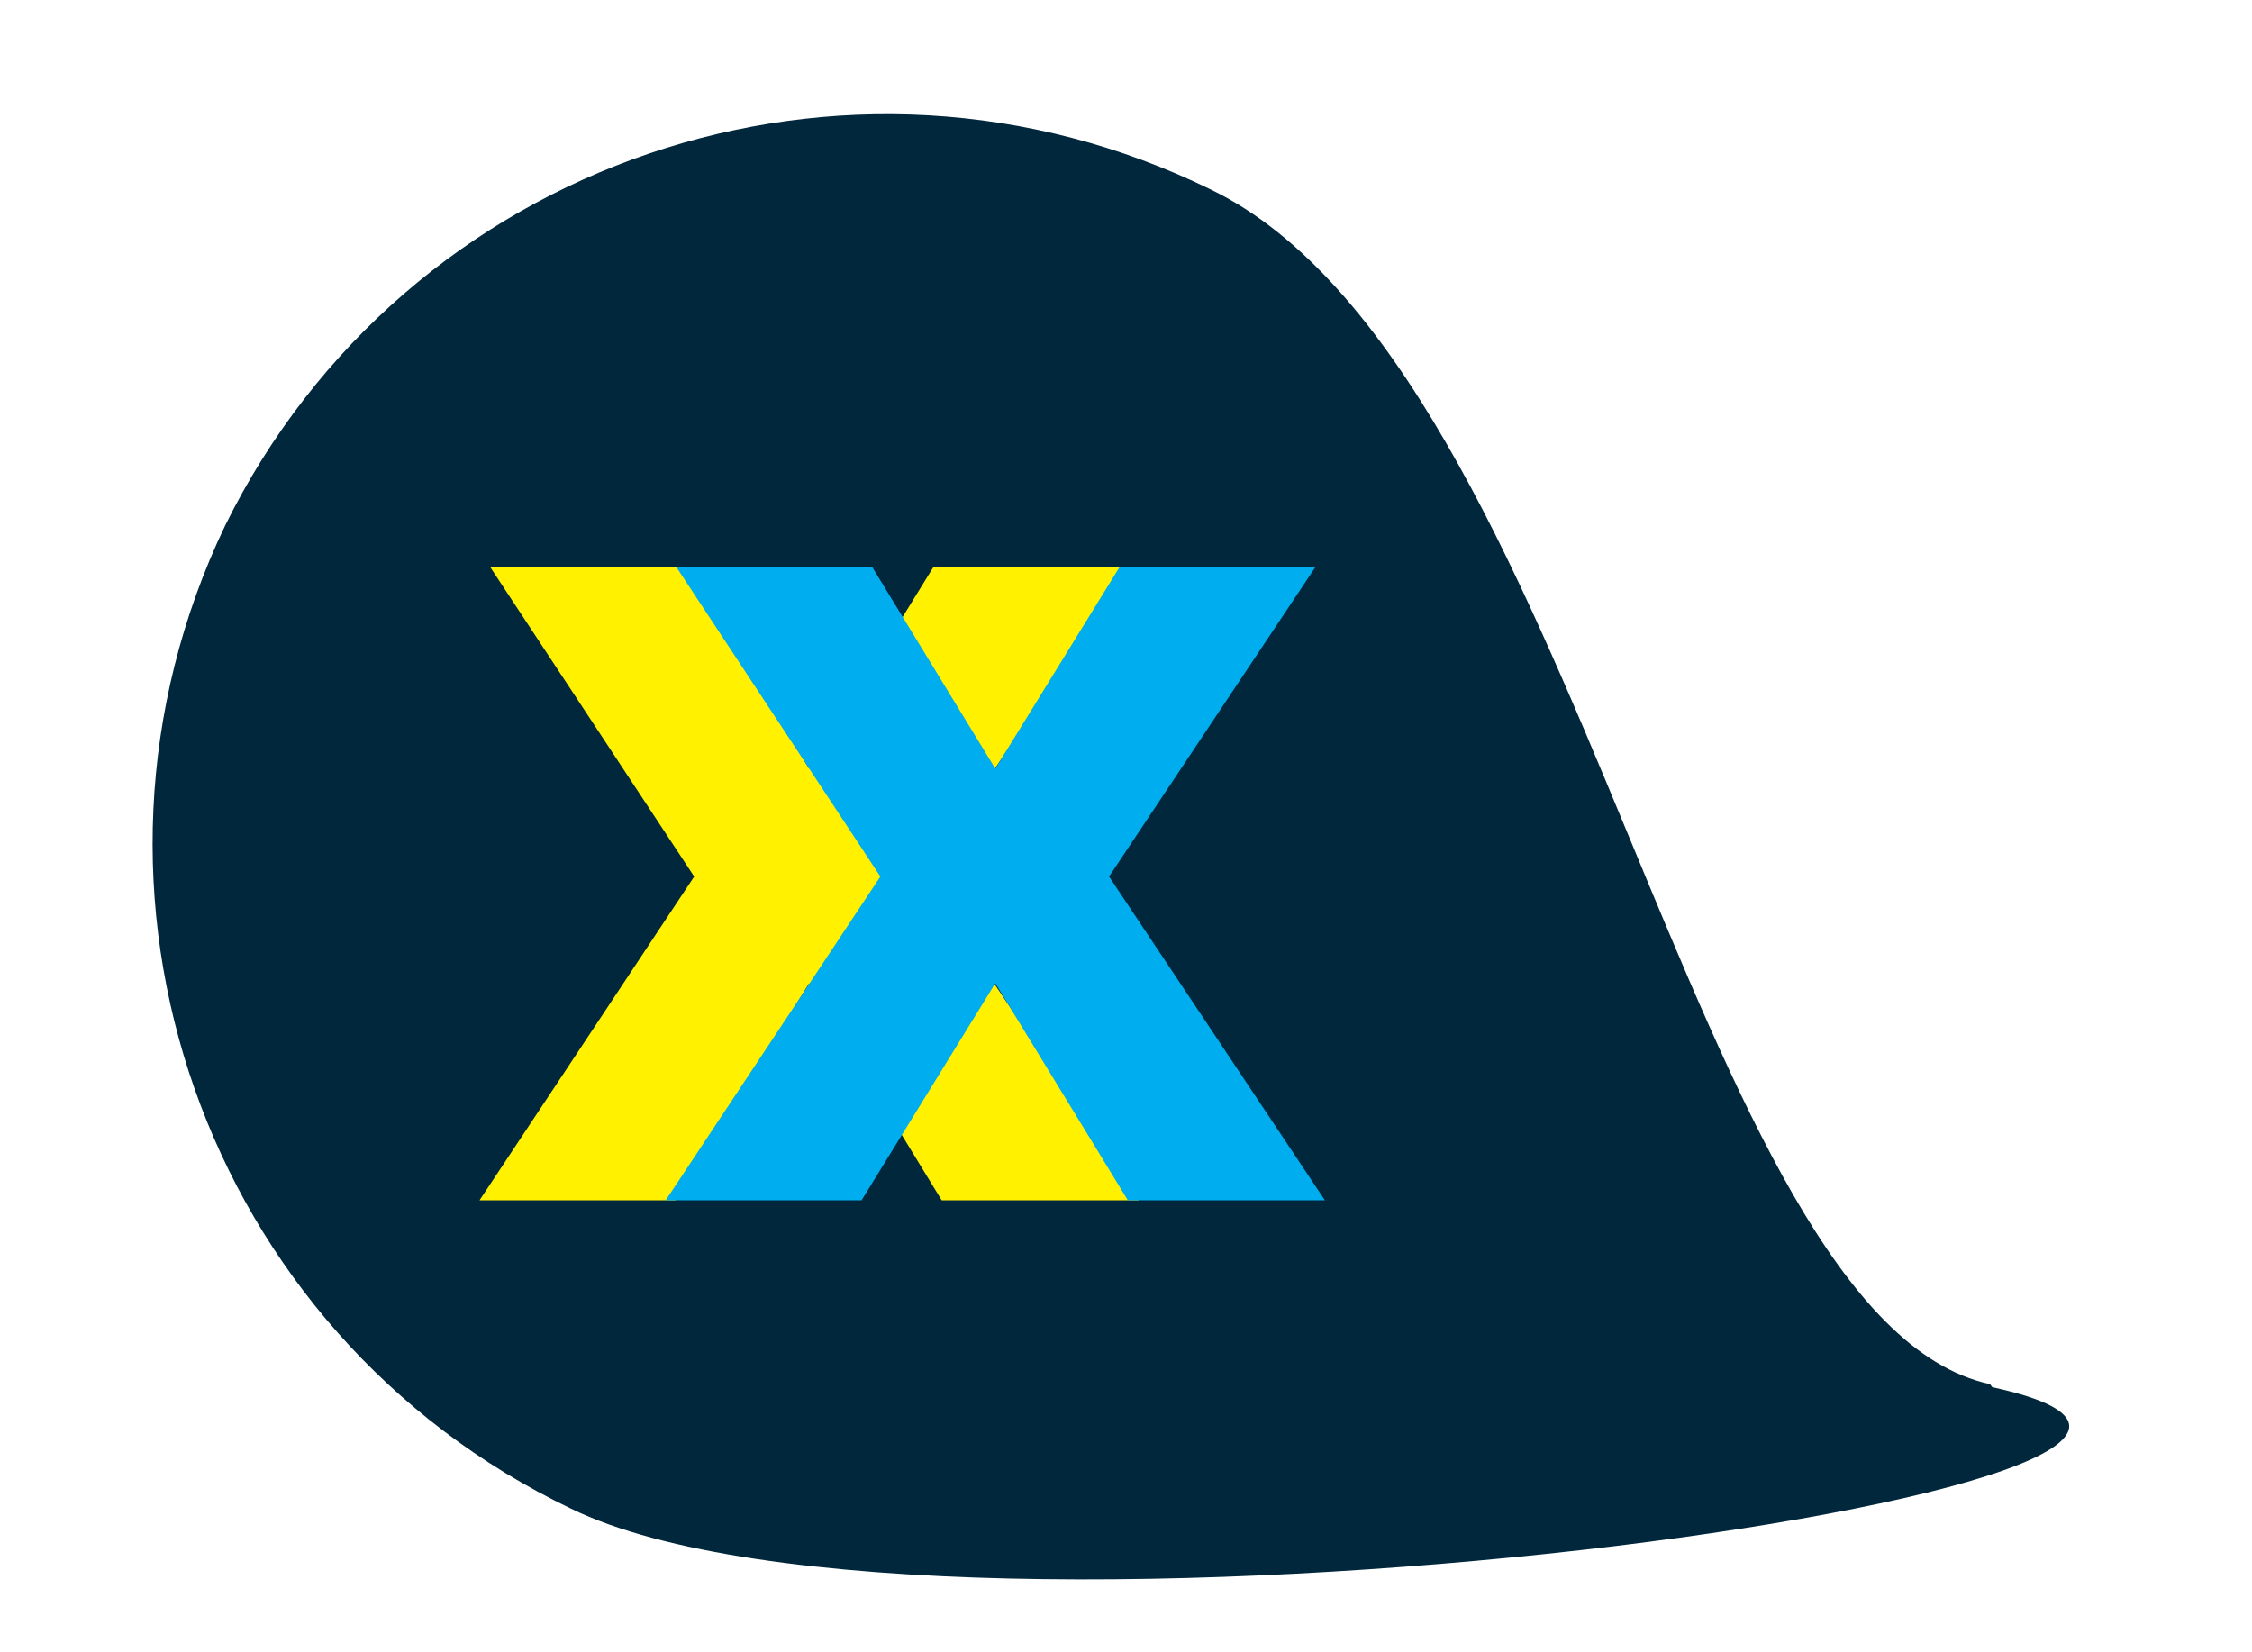
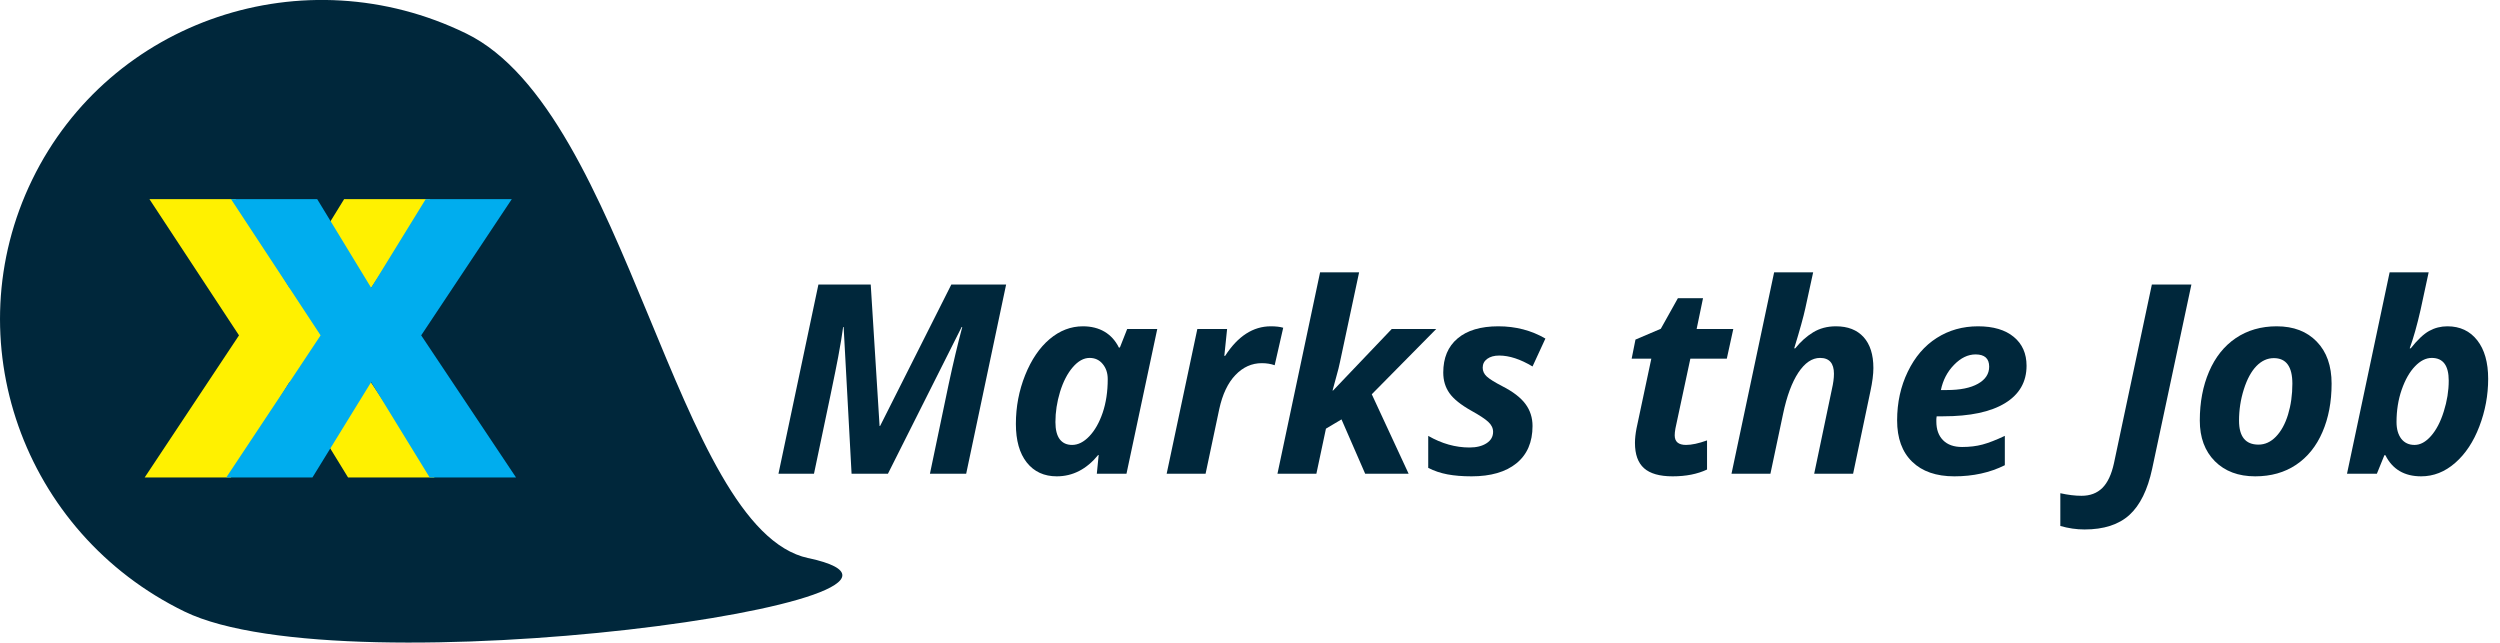
- <svg xmlns="http://www.w3.org/2000/svg" id="Layer_1" data-name="Layer 1" viewBox="0 0 30 22">
+ <svg xmlns="http://www.w3.org/2000/svg" viewBox="0 0 379.36 97.52">
  <defs>
-     <style>.cls-1{fill:#00273b;}.cls-2,.cls-3{font-size:15.46px;font-family:OpenSans-Bold, Open Sans;font-weight:700;}.cls-2{fill:#fff100;}.cls-3{fill:#00adee;}</style>
+     <style>.cls-1{fill:none;}.cls-2{font-size:40.23px;font-family:OpenSans-BoldItalic, Open Sans;font-style:italic;}.cls-11,.cls-2{fill:#00273b;}.cls-12,.cls-13,.cls-2{font-weight:700;}.cls-3{letter-spacing:0em;}.cls-4{letter-spacing:0em;}.cls-5{letter-spacing:0em;}.cls-6{letter-spacing:0.01em;}.cls-7{letter-spacing:-0.01em;}.cls-8{letter-spacing:-0.01em;}.cls-9{letter-spacing:0em;}.cls-10{clip-path:url(#clip-path);}.cls-12,.cls-13{font-size:77.36px;font-family:OpenSans-Bold, Open Sans;}.cls-12{fill:#fff100;}.cls-13{fill:#00adee;}</style>
+     <clipPath id="clip-path" transform="translate(0)">
+       <rect class="cls-1" width="383.69" height="97.51" />
+     </clipPath>
  </defs>
-   <path class="cls-1" d="M26.51,18.44c-4-.87-5.47-13.52-10.37-15.91A9.82,9.82,0,0,0,3,7a9.82,9.82,0,0,0,4.61,13.1c4.91,2.39,24.63-.38,18.93-1.62" />
-   <text class="cls-2" transform="translate(6.31 15.99)">x</text>
-   <text class="cls-3" transform="translate(8.79 15.99)">x</text>
+   <g id="Layer_2" data-name="Layer 2">
+     <g id="Layer_1-2" data-name="Layer 1">
+       <text class="cls-2" transform="translate(117.08 71.89)">
+         <tspan class="cls-3">M</tspan>
+         <tspan class="cls-4" x="35.31" y="0">a</tspan>
+         <tspan class="cls-5" x="59.22" y="0">r</tspan>
+         <tspan class="cls-6" x="76.03" y="0">k</tspan>
+         <tspan x="99.19" y="0">s </tspan>
+         <tspan class="cls-7" x="128.67" y="0">t</tspan>
+         <tspan class="cls-8" x="144.93" y="0">h</tspan>
+         <tspan x="169.03" y="0">e </tspan>
+         <tspan class="cls-7" x="201.89" y="0">J</tspan>
+         <tspan class="cls-9" x="214.96" y="0">o</tspan>
+         <tspan x="238.33" y="0">b</tspan>
+       </text>
+       <g class="cls-10">
+         <path class="cls-11" d="M122.64,84.69C102.47,80.32,95.3,17.06,70.74,5.08S16.7,3,4.89,27.26,3.4,80.83,28,92.8s123.22-1.92,94.69-8.11" transform="translate(0)" />
+         <text class="cls-12" transform="translate(21.58 72.45)">x</text>
+         <text class="cls-13" transform="translate(33.96 72.45)">x</text>
+       </g>
+     </g>
+   </g>
</svg>
